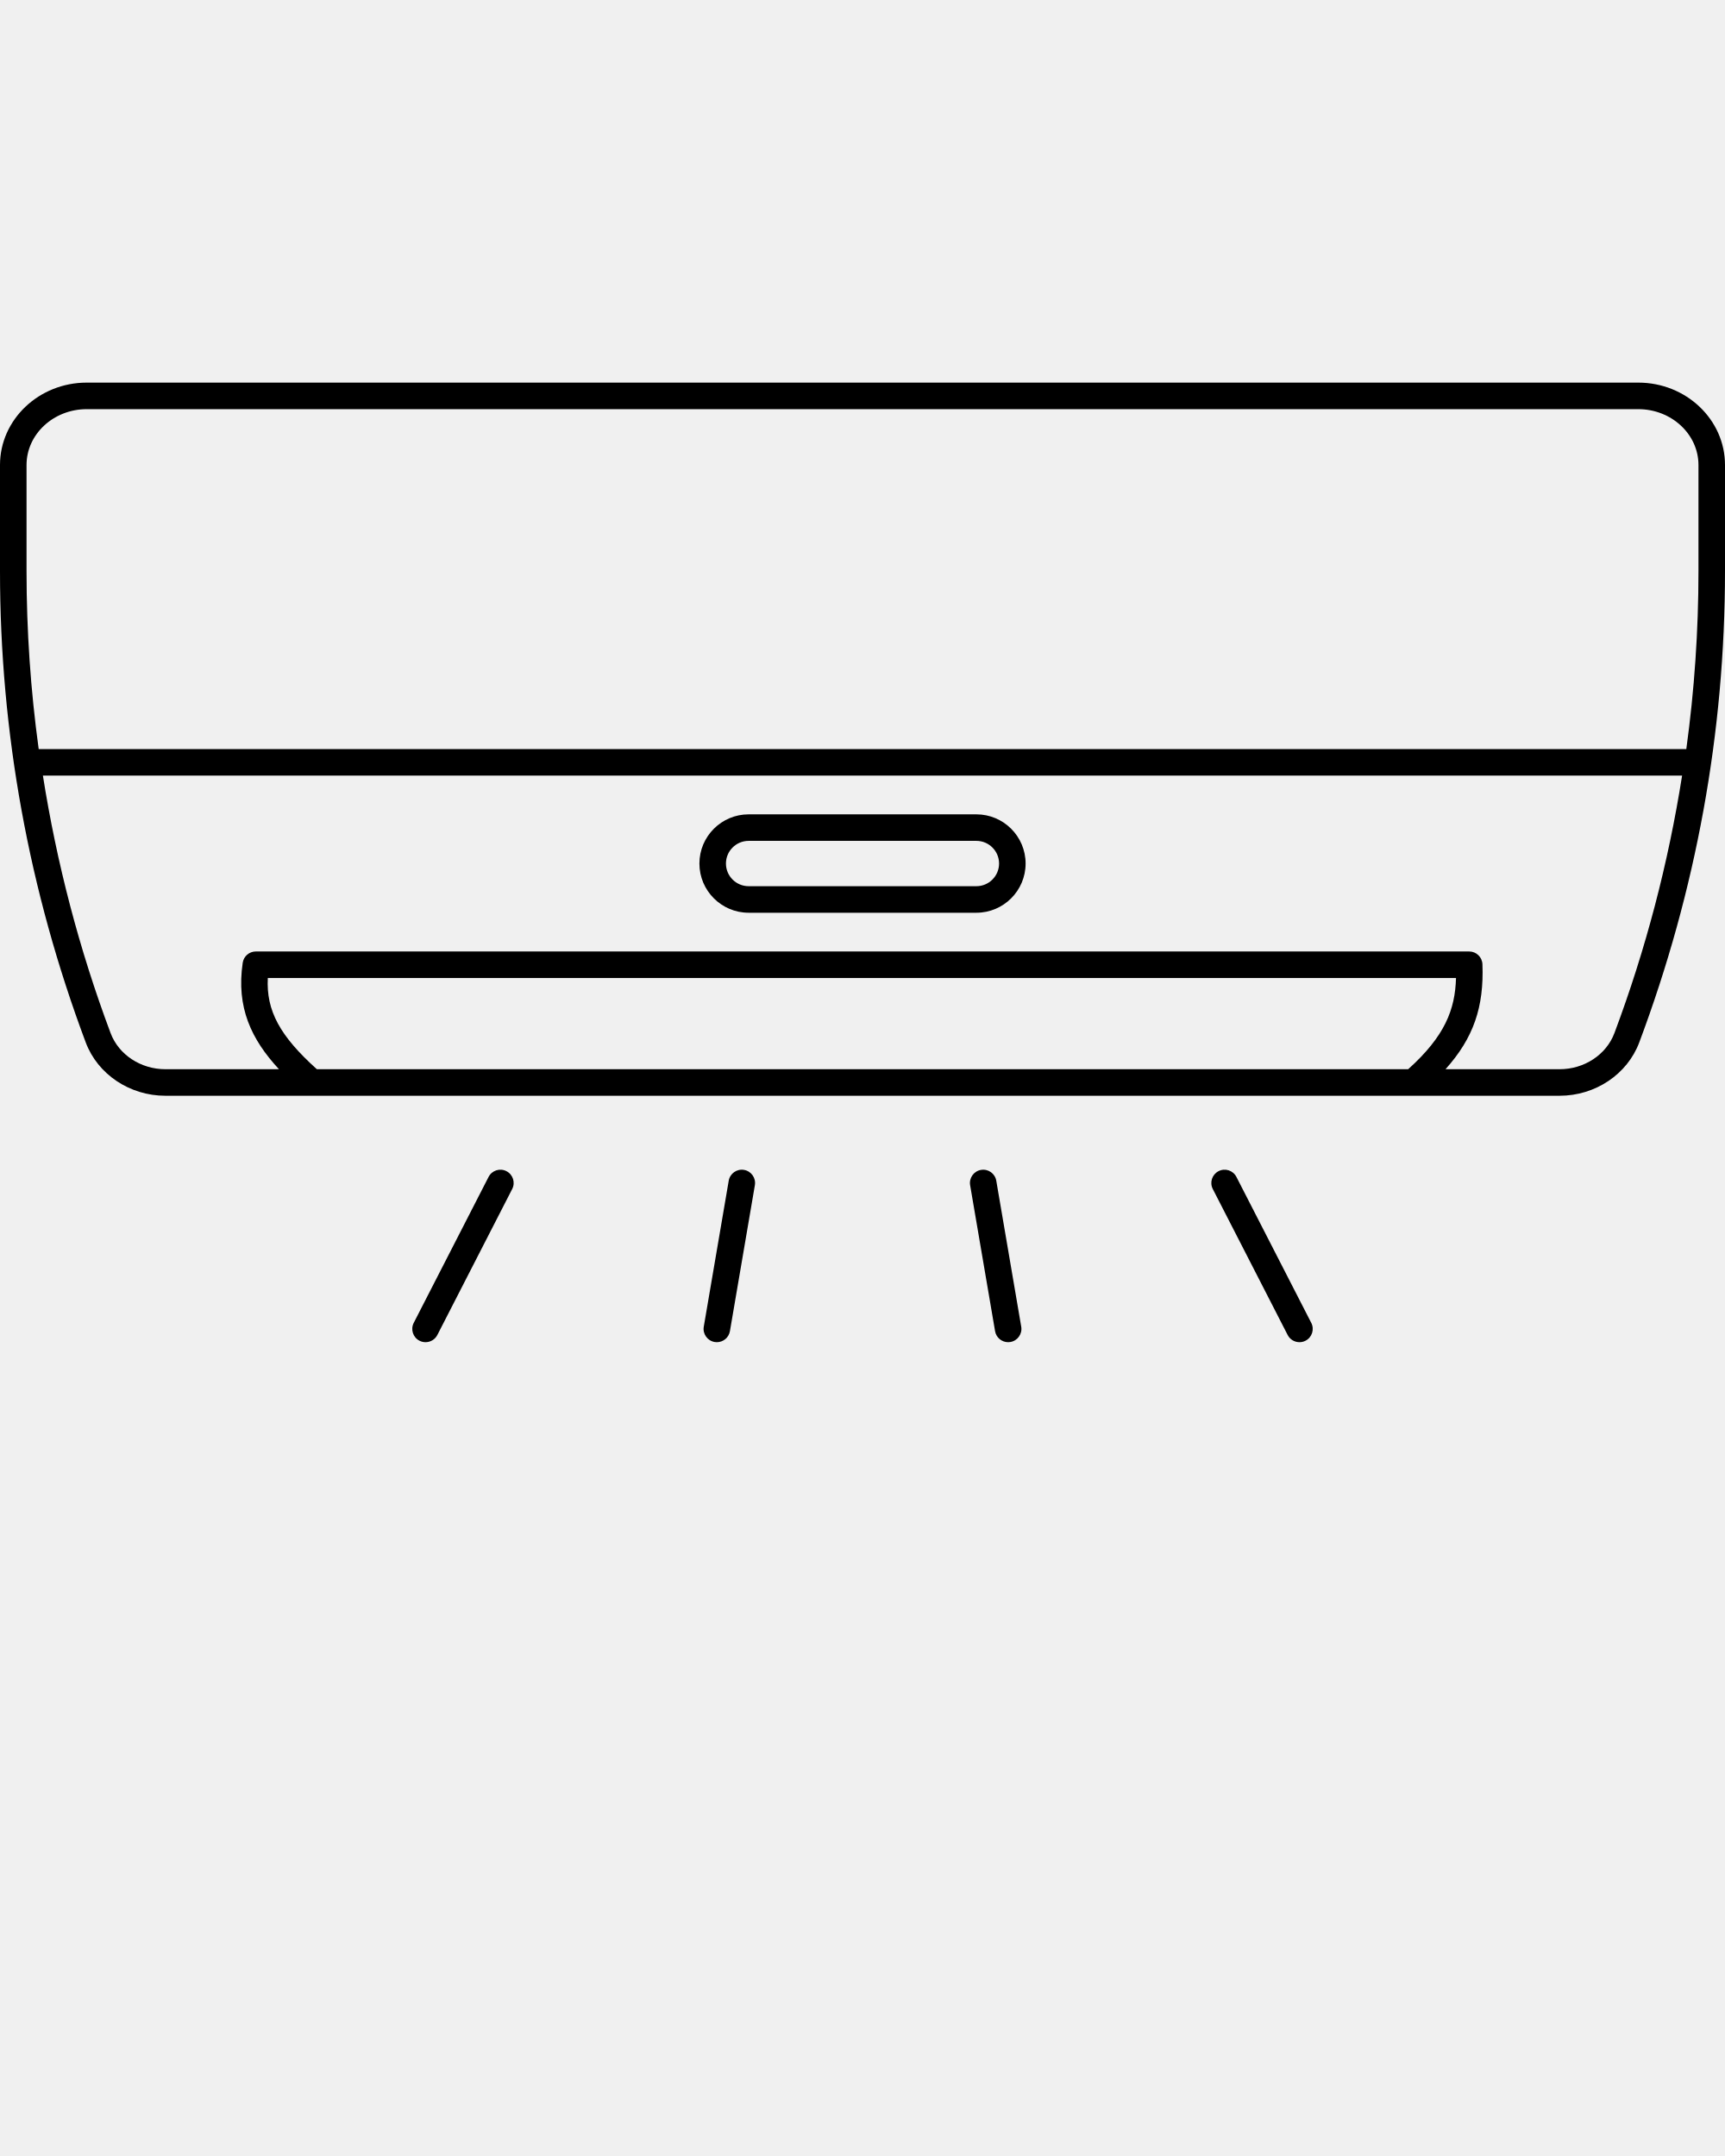
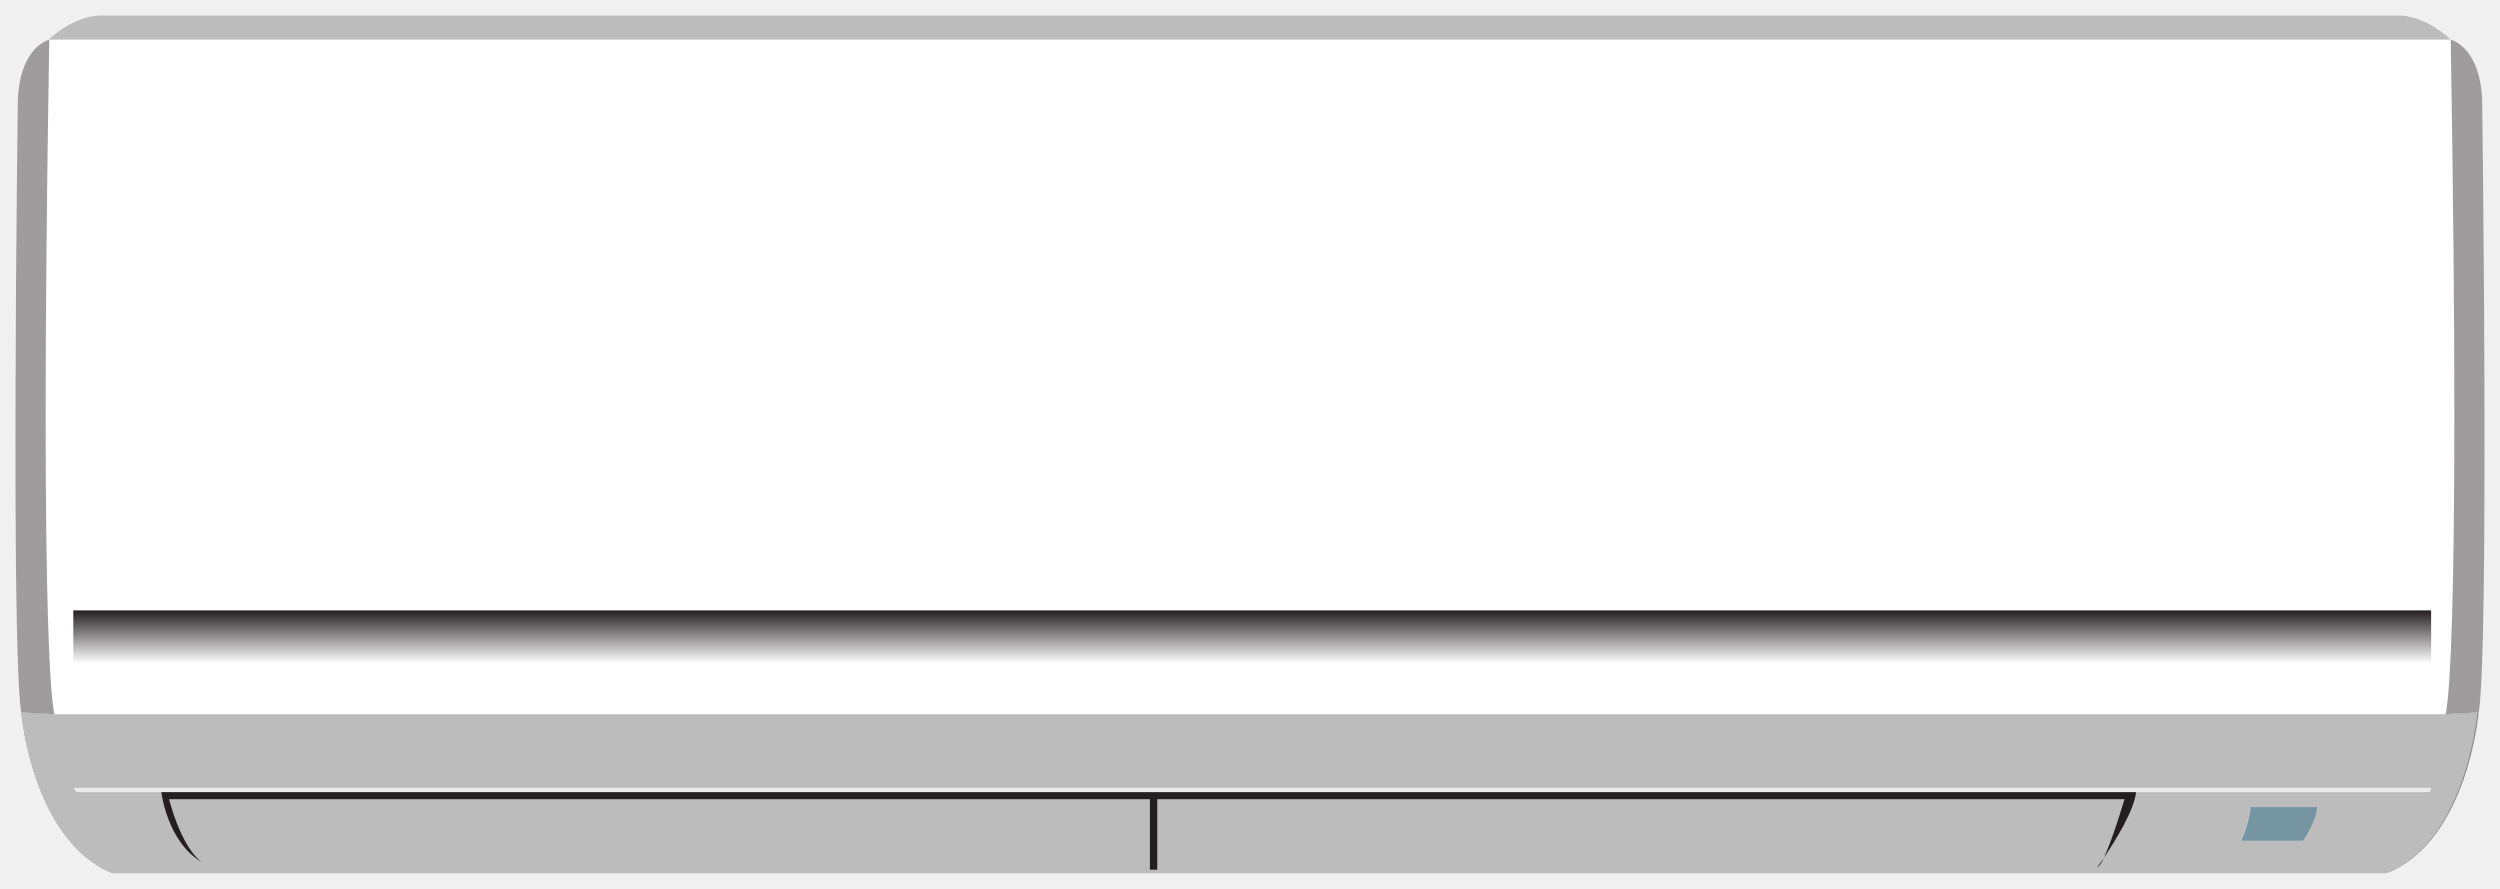
- <svg xmlns="http://www.w3.org/2000/svg" version="1.1" x="0px" y="0px" viewBox="0 0 130 162.5" style="enable-background:new 0 0 130 130;" xml:space="preserve">
-   <g>
-     <path class="st0" d="M123.465,28.838H6.535C2.932,28.838,0,31.623,0,35.046v8.003   c0,12.13,2.174,24.081,6.461,35.519c0.901,2.404,3.313,4.02,6.003,4.02h11.036   h83h11.035c2.689,0,5.102-1.615,6.003-4.02C127.826,67.13,130,55.179,130,43.05   v-8.003C130,31.623,127.068,28.838,123.465,28.838z M106.123,80.588H23.88   c-2.779-2.497-3.826-4.408-3.697-6.875h89.545   C109.661,76.086,108.897,78.096,106.123,80.588z M121.666,77.866   c-0.61,1.628-2.27,2.722-4.13,2.722h-8.598   c2.109-2.354,2.905-4.681,2.782-7.913c-0.021-0.537-0.462-0.962-1-0.962   H19.28c-0.496,0-0.917,0.363-0.989,0.854c-0.497,3.365,0.652,5.777,2.732,8.021   h-8.558c-1.86,0-3.52-1.094-4.13-2.722C5.962,71.538,4.275,65.047,3.233,58.458   h123.534C125.725,65.047,124.038,71.538,121.666,77.866z M128,43.05   c0,4.501-0.308,8.976-0.916,13.409H2.916C2.308,52.026,2,47.55,2,43.05v-8.003   c0-2.32,2.035-4.208,4.535-4.208h116.93c2.5,0,4.535,1.888,4.535,4.208V43.05   z" />
-     <path class="st0" d="M56.417,68.794h17.167c2.044,0,3.708-1.664,3.708-3.708   s-1.664-3.708-3.708-3.708H56.417c-2.045,0-3.708,1.664-3.708,3.708   S54.372,68.794,56.417,68.794z M56.417,63.377h17.167   c0.942,0,1.708,0.767,1.708,1.708s-0.766,1.708-1.708,1.708H56.417   c-0.942,0-1.708-0.767-1.708-1.708S55.475,63.377,56.417,63.377z" />
-     <path class="st0" d="M97.931,101.162c0.153,0,0.309-0.035,0.455-0.11   c0.492-0.252,0.686-0.854,0.434-1.346l-5.641-11   c-0.251-0.492-0.855-0.688-1.346-0.434c-0.492,0.252-0.686,0.854-0.434,1.346   l5.641,11C97.217,100.964,97.568,101.162,97.931,101.162z" />
-     <path class="st0" d="M75.976,101.162c0.056,0,0.112-0.004,0.169-0.014   c0.544-0.093,0.91-0.61,0.817-1.154l-1.88-11   c-0.093-0.543-0.602-0.911-1.154-0.817c-0.544,0.093-0.91,0.61-0.817,1.154   l1.88,11C75.074,100.818,75.497,101.162,75.976,101.162z" />
-     <path class="st0" d="M53.855,101.148c0.057,0.01,0.114,0.014,0.169,0.014   c0.479,0,0.901-0.344,0.985-0.832l1.88-11c0.093-0.544-0.273-1.061-0.817-1.154   c-0.546-0.094-1.061,0.274-1.154,0.817l-1.88,11   C52.945,100.538,53.311,101.054,53.855,101.148z" />
-     <path class="st0" d="M32.069,101.162c0.363,0,0.714-0.198,0.891-0.544l5.64-11   c0.252-0.491,0.058-1.094-0.434-1.346c-0.492-0.253-1.094-0.058-1.346,0.434   l-5.64,11c-0.252,0.491-0.058,1.094,0.434,1.346   C31.76,101.127,31.916,101.162,32.069,101.162z" />
+ <svg xmlns="http://www.w3.org/2000/svg" id="svg2" version="1.1" xml:space="preserve" width="810" height="288.03" viewBox="0 0 810 288.03">
+   <defs id="defs6">
+     <clipPath clipPathUnits="userSpaceOnUse" id="clipPath40">
+       <path d="m 448.219,192.863 131.347,0.75 37.102,0.215 23.395,0.133 114.503,0.656 c -0.062,-0.004 -0.128,-0.004 -0.191,-0.004 l -306.156,-1.75 m -324.895,16.528 c -0.004,0.082 -0.004,0.164 -0.004,0.246 l -1.269,224.289 0.34,-59.723 0.062,-11 0.477,-84.238 0.062,-11.016 0.332,-58.558 m 648.332,223.214 -1.543,270.961 c 0.004,-0.082 0.004,-0.164 0.004,-0.246 l 1.539,-270.715 m -632.851,285.77 c 0.09,0.004 0.179,0.004 0.265,0.004 l 306.157,1.734 -306.422,-1.738" id="path42" />
+     </clipPath>
+     <linearGradient x1="0" y1="0" x2="1" y2="0" gradientUnits="userSpaceOnUse" gradientTransform="matrix(575.267,579.888,579.888,-575.267,159.077,166.533)" spreadMethod="pad" id="linearGradient44">
+       <stop style="stop-opacity:1;stop-color:#fcd79a" offset="0" id="stop46" />
+       <stop style="stop-opacity:1;stop-color:#fff98b" offset="0.503" id="stop48" />
+       <stop style="stop-opacity:1;stop-color:#fab96a" offset="1" id="stop50" />
+     </linearGradient>
+     <clipPath clipPathUnits="userSpaceOnUse" id="clipPath86">
+       <path d="m 773.008,194.723 -649.578,-3.715 -2.992,527.262 649.574,3.683 2.996,-527.23" id="path88" />
+     </clipPath>
+     <clipPath clipPathUnits="userSpaceOnUse" id="clipPath106">
+       <path d="m 773.008,194.723 -649.578,-3.715 -2.992,527.262 649.574,3.683 2.996,-527.23" id="path108" />
+     </clipPath>
+     <clipPath clipPathUnits="userSpaceOnUse" id="clipPath112">
+       <path d="m 123.43,191.008 -0.106,18.383 c 0.192,-10.098 8.512,-18.278 18.629,-18.278 0.035,0 0.07,0 0.106,0 l 97.703,0.559 0,0 -116.332,-0.664" id="path114" />
+     </clipPath>
+     <clipPath clipPathUnits="userSpaceOnUse" id="clipPath124">
+       <path d="m 773.008,194.723 -649.578,-3.715 -2.992,527.262 649.574,3.683 2.996,-527.23" id="path126" />
+     </clipPath>
+     <clipPath clipPathUnits="userSpaceOnUse" id="clipPath130">
+       <path d="m 141.953,191.113 c -10.117,0 -18.437,8.18 -18.629,18.278 l -0.332,58.558 c 2.141,-2.629 4.438,-5.219 6.875,-7.765 23.656,-24.645 60.946,-45.766 107.571,-61.602 0.781,-2.312 1.554,-4.617 2.324,-6.91 l -97.703,-0.559 c -0.036,0 -0.071,0 -0.106,0" id="path132" />
+     </clipPath>
+     <clipPath clipPathUnits="userSpaceOnUse" id="clipPath142">
+       <path d="m 773.008,194.723 -649.578,-3.715 -2.992,527.262 649.574,3.683 2.996,-527.23" id="path144" />
+     </clipPath>
+     <clipPath clipPathUnits="userSpaceOnUse" id="clipPath148">
+       <path d="m 754.566,194.617 c 10.164,0.16 18.395,8.551 18.332,18.738 l 0,0.165 c 0,0 0,0 0.004,0 l 0.106,-18.797 -18.442,-0.106" id="path150" />
+     </clipPath>
+     <clipPath clipPathUnits="userSpaceOnUse" id="clipPath160">
+       <path d="m 773.008,194.723 -649.578,-3.715 -2.992,527.262 649.574,3.683 2.996,-527.23" id="path162" />
+     </clipPath>
+     <clipPath clipPathUnits="userSpaceOnUse" id="clipPath166">
+       <path d="m 640.063,193.961 c 7.175,2.164 14.167,4.441 20.953,6.836 3.5,0.5 6.964,0.984 10.386,1.457 29.657,4.078 55.965,6.969 74.852,8.84 12.586,1.246 21.851,2.039 26.644,2.426 l 0,-0.165 c 0.063,-10.187 -8.168,-18.578 -18.332,-18.738 l -114.503,-0.656" id="path168" />
+     </clipPath>
+     <clipPath clipPathUnits="userSpaceOnUse" id="clipPath178">
+       <path d="m 773.008,194.723 -649.578,-3.715 -2.992,527.262 649.574,3.683 2.996,-527.23" id="path180" />
+     </clipPath>
+     <clipPath clipPathUnits="userSpaceOnUse" id="clipPath184">
+       <path d="m 772.809,229.949 c 0,0 0,0 -0.004,0.004 l -0.223,39.512 0,0 0.227,-39.516" id="path186" />
+     </clipPath>
+     <clipPath clipPathUnits="userSpaceOnUse" id="clipPath196">
+       <path d="m 773.008,194.723 -649.578,-3.715 -2.992,527.262 649.574,3.683 2.996,-527.23" id="path198" />
+     </clipPath>
+     <clipPath clipPathUnits="userSpaceOnUse" id="clipPath202">
+       <path d="m 772.805,229.953 c -3.594,6.301 -8.504,14.895 -14.211,24.852 2.66,2.433 5.187,4.906 7.574,7.414 2.266,2.379 4.402,4.797 6.414,7.246 l 0.223,-39.512" id="path204" />
+     </clipPath>
+     <clipPath clipPathUnits="userSpaceOnUse" id="clipPath214">
+       <path d="m 773.008,194.723 -649.578,-3.715 -2.992,527.262 649.574,3.683 2.996,-527.23" id="path216" />
+     </clipPath>
+     <clipPath clipPathUnits="userSpaceOnUse" id="clipPath220">
+       <path d="m 771.965,378.293 0,0 -0.309,54.312 0.309,-54.312 m -649.914,55.633 -1.613,284.344 18.367,0.105 c -10.125,-0.203 -18.317,-8.578 -18.258,-18.734 l 1.504,-265.715 m 648.062,269.64 c -0.187,10.102 -8.515,18.282 -18.629,18.282 -0.035,0 -0.07,0 -0.105,0 l -306.152,-1.735 324.785,1.84 0.101,-18.387" id="path222" />
+     </clipPath>
+     <clipPath clipPathUnits="userSpaceOnUse" id="clipPath232">
+       <path d="m 773.008,194.723 -649.578,-3.715 -2.992,527.262 649.574,3.683 2.996,-527.23" id="path234" />
+     </clipPath>
+     <clipPath clipPathUnits="userSpaceOnUse" id="clipPath238">
+       <path d="m 122.391,374.203 -0.34,59.723 -1.504,265.715 c -0.059,10.156 8.133,18.531 18.258,18.734 l 306.422,1.738 306.152,1.735 c 0.035,0 0.07,0 0.105,0 10.114,0 18.442,-8.18 18.629,-18.282 l 1.543,-270.961 0.309,-54.312 c -1.836,2.191 -3.777,4.352 -5.82,6.484 -25.836,26.907 -67.911,49.618 -120.665,65.836 -7.394,14.848 -14.863,30.176 -21.371,43.68 -5.711,11.844 -10.683,22.285 -14.23,29.762 -3.547,7.476 -5.656,11.976 -5.664,11.988 l -0.699,1.492 -1.614,0.332 -0.664,-3.219 0.664,3.219 c -1.082,0.215 -2.203,0.262 -3.644,0.27 -8.992,-0.02 -30.488,-2.711 -58.586,-6.809 -84.149,-12.293 -225.426,-37.23 -241.567,-40.652 l 0,0 c -5.16,-1.106 -18.089,-2.676 -34.234,-4.324 -24.262,-2.489 -56.062,-5.235 -81.781,-7.36 -25.727,-2.125 -45.328,-3.621 -45.371,-3.625 l -3.981,-0.304 1.063,-3.848 c 0.008,-0.031 8.652,-31.301 20.316,-67.09 0.039,-0.117 0.078,-0.238 0.117,-0.359 -9.242,-6.668 -17.41,-13.692 -24.386,-21.024 -2.66,-2.797 -5.149,-5.644 -7.457,-8.539" id="path240" />
+     </clipPath>
+     <clipPath clipPathUnits="userSpaceOnUse" id="clipPath250">
+       <path d="m 773.008,194.723 -649.578,-3.715 -2.992,527.262 649.574,3.683 2.996,-527.23" id="path252" />
+     </clipPath>
+     <clipPath clipPathUnits="userSpaceOnUse" id="clipPath256">
+       <path d="m 234.758,206.477 c -9.922,3.496 -19.379,7.234 -28.328,11.191 -30.465,13.461 -55.008,29.477 -71.817,47.059 -4.441,4.652 -8.347,9.402 -11.683,14.238 l -0.477,84.238 c 3.438,5.098 7.5,10.106 12.16,15.008 6.227,6.574 13.512,12.926 21.778,19.016 5.246,-15.817 11.004,-32.172 16.812,-46.868 1.883,-4.754 3.766,-9.328 5.641,-13.66 -1.328,-4.929 -2.02,-9.961 -2.02,-15.082 l 0,-0.219 c 0.067,-17.324 8.047,-33.64 21.918,-48.121 5.063,-5.265 10.906,-10.324 17.473,-15.144 6.129,-16.02 12.48,-33.906 18.543,-51.656 m 520.484,54.16 c -6.031,10.508 -12.773,22.207 -19.695,34.152 -5.434,9.367 -10.973,18.887 -16.371,28.094 0,0.152 0,0.305 0,0.461 l 0,0.215 -0.399,0 c 0,0 0,0 0,0.004 l 0.399,0 c -0.063,17.324 -8.043,33.64 -21.914,48.121 -4.942,5.14 -10.629,10.082 -17,14.8 -0.129,0.176 -0.25,0.344 -0.371,0.504 -3.649,4.871 -10.418,16.891 -18.231,31.832 -3.816,7.285 -7.902,15.293 -12.078,23.598 14.219,-4.578 27.582,-9.637 39.973,-15.113 30.476,-13.465 55.027,-29.489 71.84,-47.071 3.984,-4.168 7.535,-8.418 10.628,-12.734 l 0.497,-87.258 c -3.207,-4.574 -6.922,-9.078 -11.118,-13.496 -1.949,-2.058 -4.004,-4.094 -6.16,-6.109" id="path258" />
+     </clipPath>
+     <clipPath clipPathUnits="userSpaceOnUse" id="clipPath268">
+       <path d="m 773.008,194.723 -649.578,-3.715 -2.992,527.262 649.574,3.683 2.996,-527.23" id="path270" />
+     </clipPath>
+     <clipPath clipPathUnits="userSpaceOnUse" id="clipPath274">
+       <path d="m 616.668,193.828 c 15.137,2.602 30.059,4.918 44.348,6.969 -6.786,-2.395 -13.778,-4.672 -20.953,-6.836 l -23.395,-0.133 m -379.23,4.754 c -46.625,15.836 -83.915,36.957 -107.571,61.602 -2.437,2.546 -4.734,5.136 -6.875,7.765 l -0.062,11.016 c 3.336,-4.836 7.242,-9.586 11.683,-14.238 16.809,-17.582 41.352,-33.598 71.817,-47.059 8.949,-3.957 18.406,-7.695 28.328,-11.191 0.902,-2.637 1.797,-5.27 2.68,-7.895 m 521.156,56.223 c -1.09,1.894 -2.207,3.843 -3.352,5.832 2.156,2.015 4.211,4.051 6.16,6.109 4.196,4.418 7.911,8.922 11.118,13.496 l 0.062,-10.777 0,0 c -2.012,-2.449 -4.148,-4.867 -6.414,-7.246 -2.387,-2.508 -4.914,-4.981 -7.574,-7.414 m -636.141,108.398 -0.062,11 c 2.308,2.895 4.797,5.742 7.457,8.539 6.976,7.332 15.144,14.356 24.386,21.024 0.707,-2.164 1.426,-4.348 2.157,-6.539 -8.266,-6.09 -15.551,-12.442 -21.778,-19.016 -4.66,-4.902 -8.722,-9.91 -12.16,-15.008 m 649.57,4.297 c -3.093,4.316 -6.644,8.566 -10.628,12.734 -16.813,17.582 -41.364,33.606 -71.84,47.071 -12.391,5.476 -25.754,10.535 -39.973,15.113 -1.359,2.703 -2.73,5.441 -4.102,8.195 52.754,-16.218 94.829,-38.929 120.665,-65.836 2.043,-2.132 3.984,-4.293 5.82,-6.484 l 0,0 0.058,-10.793" id="path276" />
+     </clipPath>
+     <clipPath clipPathUnits="userSpaceOnUse" id="clipPath286">
+       <path d="m 773.008,194.723 -649.578,-3.715 -2.992,527.262 649.574,3.683 2.996,-527.23" id="path288" />
+     </clipPath>
+     <clipPath clipPathUnits="userSpaceOnUse" id="clipPath292">
+       <path d="m 211.465,270.27 c -2.863,2.472 -5.524,4.992 -7.973,7.55 -13.062,13.676 -20.027,28.348 -20.094,43.606 l 0,0.191 c 0,1.535 0.071,3.067 0.211,4.59 3.137,-6.543 6.231,-12.215 9.231,-16.687 5.004,-7.411 11.59,-21.696 18.625,-39.25 m 499.148,67.156 c -2.91,4.918 -5.73,9.66 -8.418,14.144 -3.215,5.364 -6.23,10.348 -8.984,14.828 8.668,-9.25 14.547,-18.949 17.402,-28.972" id="path294" />
+     </clipPath>
+     <clipPath clipPathUnits="userSpaceOnUse" id="clipPath304">
+       <path d="m 773.008,194.723 -649.578,-3.715 -2.992,527.262 649.574,3.683 2.996,-527.23" id="path306" />
+     </clipPath>
+     <clipPath clipPathUnits="userSpaceOnUse" id="clipPath310">
+       <path d="m 216.215,258.133 c -6.567,4.82 -12.41,9.879 -17.473,15.144 -13.871,14.481 -21.851,30.797 -21.918,48.121 l 0,0.219 c 0,5.121 0.692,10.153 2.02,15.082 1.594,-3.687 3.187,-7.199 4.765,-10.492 -0.14,-1.523 -0.211,-3.055 -0.211,-4.59 l 0,-0.191 c 0.067,-15.258 7.032,-29.93 20.094,-43.606 2.449,-2.558 5.11,-5.078 7.973,-7.55 0.976,-2.438 1.965,-4.934 2.953,-7.489 0.598,-1.531 1.195,-3.082 1.797,-4.648 m 502.961,64.75 c -0.133,0.226 -0.266,0.453 -0.399,0.676 l 0.399,0 0,-0.215 c 0,-0.156 0,-0.309 0,-0.461 m -0.399,0.68 c -2.773,4.722 -5.507,9.367 -8.164,13.863 -2.855,10.023 -8.734,19.722 -17.402,28.972 -5.606,9.137 -10.109,16.188 -12.949,20.086 6.371,-4.718 12.058,-9.66 17,-14.8 13.871,-14.481 21.851,-30.797 21.914,-48.121 l -0.399,0" id="path312" />
+     </clipPath>
+     <clipPath clipPathUnits="userSpaceOnUse" id="clipPath322">
+       <path d="m 773.008,194.723 -649.578,-3.715 -2.992,527.262 649.574,3.683 2.996,-527.23" id="path324" />
+     </clipPath>
+     <clipPath clipPathUnits="userSpaceOnUse" id="clipPath328">
+       <path d="m 246.676,191.711 c -0.438,1.309 -0.875,2.625 -1.317,3.941 -7.921,23.629 -16.597,48.383 -24.816,69.512 -8.242,21.16 -15.922,38.578 -22.25,48.024 -5.75,8.535 -12.406,22.953 -18.977,39.589 -9.878,24.981 -19.687,55.055 -27.011,78.86 -3.664,11.902 -6.707,22.242 -8.832,29.597 -0.942,3.254 -1.703,5.922 -2.258,7.887 10.207,0.793 38.562,3.02 68.683,5.621 18.86,1.629 38.411,3.406 54.645,5.071 16.266,1.671 29.07,3.195 34.93,4.433 l 0,0 c 10.437,2.219 76.922,14.082 144.836,25.356 33.972,5.64 68.343,11.14 96.312,15.222 27.824,4.074 49.535,6.739 57.563,6.739 0.023,0 0.05,0 0.074,0 0.043,0 0.086,0 0.125,0 0.242,0 0.469,-0.004 0.68,-0.008 3.328,-7.071 16.597,-35.172 31.343,-65.258 8.528,-17.402 17.547,-35.469 25.434,-50.527 7.91,-15.09 14.57,-27.04 18.781,-32.711 3.738,-5 11.942,-18.184 21.938,-34.868 15.019,-25.066 34.257,-58.257 49.734,-85.171 7.738,-13.457 14.539,-25.344 19.402,-33.872 2.16,-3.781 3.938,-6.898 5.246,-9.199 -21.695,-1.797 -108.152,-9.59 -191.375,-26.336 l -131.347,-0.75 -201.543,-1.152 m 26.301,167.644 c 0.468,0 0.929,-0.328 2.418,-1.382 0.546,-0.387 1.168,-0.559 1.828,-0.559 4.511,0 11.023,7.957 11.023,7.957 0,0 0.586,4.91 -3.094,6.742 -3.687,1.828 -5.543,4.254 -10.445,6.114 -4.91,1.796 -34.375,9.054 -34.375,9.054 0,0 -4.887,-5.543 -3.027,-9.824 1.84,-4.289 0.023,-6.742 6.152,-9.172 6.145,-2.457 6.145,-2.457 9.231,-4.887 3.082,-2.425 -1.829,-4.281 10.437,-4.851 1.098,-0.055 2.063,-0.074 2.914,-0.074 2.688,0 4.231,0.218 5.195,0.441 0.965,0.219 1.356,0.441 1.743,0.441" id="path330" />
+     </clipPath>
+     <clipPath clipPathUnits="userSpaceOnUse" id="clipPath340">
+       <path d="m 773.008,194.723 -649.578,-3.715 -2.992,527.262 649.574,3.683 2.996,-527.23" id="path342" />
+     </clipPath>
+     <clipPath clipPathUnits="userSpaceOnUse" id="clipPath346">
+       <path d="m 239.762,191.672 0,0 c -0.77,2.293 -1.543,4.598 -2.324,6.91 -0.883,2.625 -1.778,5.258 -2.68,7.895 -6.063,17.75 -12.414,35.636 -18.543,51.656 -0.602,1.566 -1.199,3.117 -1.797,4.648 -0.988,2.555 -1.977,5.051 -2.953,7.489 -7.035,17.554 -13.621,31.839 -18.625,39.25 -3,4.472 -6.094,10.144 -9.231,16.687 -1.578,3.293 -3.171,6.805 -4.765,10.492 -1.875,4.332 -3.758,8.906 -5.641,13.66 -5.808,14.696 -11.566,31.051 -16.812,46.868 -0.731,2.191 -1.45,4.375 -2.157,6.539 -0.039,0.121 -0.078,0.242 -0.117,0.359 -11.664,35.789 -20.308,67.059 -20.316,67.09 l -1.063,3.848 3.981,0.304 c 0.043,0.004 19.644,1.5 45.371,3.625 25.719,2.125 57.519,4.871 81.781,7.36 16.145,1.648 29.074,3.218 34.234,4.324 l 0,0 c 16.141,3.422 157.418,28.359 241.567,40.652 28.098,4.098 49.594,6.789 58.586,6.809 1.441,-0.008 2.562,-0.055 3.644,-0.27 l -0.664,-3.219 0.664,3.219 1.614,-0.332 0.699,-1.492 c 0.008,-0.012 2.117,-4.512 5.664,-11.988 3.547,-7.477 8.519,-17.918 14.23,-29.762 6.508,-13.504 13.977,-28.832 21.371,-43.68 1.372,-2.754 2.743,-5.492 4.102,-8.195 4.176,-8.305 8.262,-16.313 12.078,-23.598 7.813,-14.941 14.582,-26.961 18.231,-31.832 0.121,-0.16 0.242,-0.328 0.371,-0.504 2.84,-3.898 7.343,-10.949 12.949,-20.086 2.754,-4.48 5.769,-9.464 8.984,-14.828 2.688,-4.484 5.508,-9.226 8.418,-14.144 2.657,-4.496 5.391,-9.141 8.164,-13.863 0,-0.004 0,-0.004 0,-0.004 0.133,-0.223 0.266,-0.45 0.399,-0.676 5.398,-9.207 10.937,-18.727 16.371,-28.094 6.922,-11.945 13.664,-23.644 19.695,-34.152 1.145,-1.989 2.262,-3.938 3.352,-5.832 5.707,-9.957 10.617,-18.551 14.211,-24.852 0.004,-0.004 0.004,-0.004 0.004,-0.004 l 0.093,-16.429 c -0.004,0 -0.004,0 -0.004,0 -4.793,-0.387 -14.058,-1.18 -26.644,-2.426 -18.887,-1.871 -45.195,-4.762 -74.852,-8.84 -3.422,-0.473 -6.886,-0.957 -10.386,-1.457 -14.289,-2.051 -29.211,-4.367 -44.348,-6.969 l -37.102,-0.215 c 83.223,16.746 169.68,24.539 191.375,26.336 -1.308,2.301 -3.086,5.418 -5.246,9.199 -4.863,8.528 -11.664,20.415 -19.402,33.872 -15.477,26.914 -34.715,60.105 -49.734,85.171 -9.996,16.684 -18.2,29.868 -21.938,34.868 -4.211,5.671 -10.871,17.621 -18.781,32.711 -7.887,15.058 -16.906,33.125 -25.434,50.527 -14.746,30.086 -28.015,58.187 -31.343,65.258 -0.211,0.004 -0.438,0.008 -0.68,0.008 -0.039,0 -0.082,0 -0.125,0 -0.024,0 -0.051,0 -0.074,0 -8.028,0 -29.739,-2.665 -57.563,-6.739 -27.969,-4.082 -62.34,-9.582 -96.312,-15.222 C 376.395,498.328 309.91,486.465 299.473,484.246 l 0,0 c -5.86,-1.238 -18.664,-2.762 -34.93,-4.433 -16.234,-1.665 -35.785,-3.442 -54.645,-5.071 -30.121,-2.601 -58.476,-4.828 -68.683,-5.621 0.555,-1.965 1.316,-4.633 2.258,-7.887 2.125,-7.355 5.168,-17.695 8.832,-29.597 7.324,-23.805 17.133,-53.879 27.011,-78.86 6.571,-16.636 13.227,-31.054 18.977,-39.589 6.328,-9.446 14.008,-26.864 22.25,-48.024 8.219,-21.129 16.895,-45.883 24.816,-69.512 0.442,-1.316 0.879,-2.632 1.317,-3.941 l -6.914,-0.039" id="path348" />
+     </clipPath>
+     <clipPath clipPathUnits="userSpaceOnUse" id="clipPath358">
+       <path d="m 773.008,194.723 -649.578,-3.715 -2.992,527.262 649.574,3.683 2.996,-527.23" id="path360" />
+     </clipPath>
+     <clipPath clipPathUnits="userSpaceOnUse" id="clipPath364">
+       <path d="m 277.223,357.414 c -0.66,0 -1.282,0.172 -1.828,0.559 -1.489,1.054 -1.95,1.382 -2.418,1.382 -0.387,0 -0.778,-0.222 -1.743,-0.441 -0.964,-0.223 -2.507,-0.441 -5.195,-0.441 -0.851,0 -1.816,0.019 -2.914,0.074 -12.266,0.57 -7.355,2.426 -10.437,4.851 -3.086,2.43 -3.086,2.43 -9.231,4.887 -6.129,2.43 -4.312,4.883 -6.152,9.172 -1.86,4.281 3.027,9.824 3.027,9.824 0,0 29.465,-7.258 34.375,-9.054 4.902,-1.86 6.758,-4.286 10.445,-6.114 3.68,-1.832 3.094,-6.742 3.094,-6.742 0,0 -6.512,-7.957 -11.023,-7.957" id="path366" />
+     </clipPath>
+     <clipPath clipPathUnits="userSpaceOnUse" id="clipPath376">
+       <path d="m 773.008,194.723 -649.578,-3.715 -2.992,527.262 649.574,3.683 2.996,-527.23" id="path378" />
+     </clipPath>
+     <clipPath clipPathUnits="userSpaceOnUse" id="clipPath22">
+       <path d="m 14670,6921.59 -247,0 11.3,1076.75 c 0,0 20.1,311.82 -100.5,322.18 -120.7,10.36 -402.4,29.88 -402.4,29.88 0,0 -814,39.93 -1979.1,96.41 l 0,83.57 2717.7,0 0,-1608.79" id="path24" />
+     </clipPath>
+     <clipPath clipPathUnits="userSpaceOnUse" id="clipPath34">
+       <path d="m 14423,6921.59 -2016.2,0 0,590.8 -454.5,0 0,934.42 c 1165.1,-56.48 1979.1,-96.41 1979.1,-96.41 0,0 281.7,-19.52 402.4,-29.88 120.6,-10.36 100.5,-322.18 100.5,-322.18 L 14423,6921.59" id="path36" />
+     </clipPath>
+     <clipPath clipPathUnits="userSpaceOnUse" id="clipPath46">
+       <path d="m 96.445,6848.87 -96.445,0 0,1217.95 1121.22,0 c -357.306,-110.8 -608.173,-189.18 -608.173,-189.18 0,0 -265.152,-62.78 -392.293,-201.26 -28.598,-110.07 -41.402,-294.41 -30.184,-392.29 0,0 2.277,-163.59 5.875,-435.22" id="path48" />
+     </clipPath>
+     <clipPath clipPathUnits="userSpaceOnUse" id="clipPath58">
+       <path d="m 9430.16,6848.87 -9333.715,0 c -3.598,271.63 -5.875,435.22 -5.875,435.22 -11.219,97.88 1.586,282.22 30.184,392.29 127.141,138.48 392.293,201.26 392.293,201.26 0,0 250.867,78.38 608.173,189.18 l 8695.14,0 0,-699.33 c -18.09,-4.14 -64.9,-15.33 -116.62,-31.24 -32.99,-10.16 -68.08,-22.25 -98.98,-35.79 -15.54,-6.79 -29.99,-13.94 -42.81,-21.5 -12.81,-7.59 -23.99,-15.56 -32.9,-24.41 -17.27,-17.33 -30.91,-41.32 -42.72,-67.72 -17.54,-39.59 -30.45,-84.79 -39.08,-120.33 -8.55,-35.51 -12.91,-61.29 -12.91,-61.54 l -0.18,-1.23 0,-1.26 0,-153.6" id="path60" />
+     </clipPath>
+     <clipPath clipPathUnits="userSpaceOnUse" id="clipPath76">
+       <path d="m 8610.32,6806.37 694.04,-30.17 0,-256.49 c 0,0 -362.09,-1342.55 -347.01,-3055.21 15.09,-1712.64 286.66,-2421.78 286.66,-2421.78 l 0,-252.759 -724.21,60.363 c 0,0 -437.57,1220.806 -362.12,3135.786 75.43,1914.98 452.64,2820.26 452.64,2820.26 z" id="path78" />
+     </clipPath>
+     <linearGradient x1="0" y1="0" x2="1" y2="0" gradientUnits="userSpaceOnUse" gradientTransform="matrix(624.6037,5942.71,5942.71,-624.6037,8523.059,849.9909)" spreadMethod="pad" id="linearGradient80">
+       <stop style="stop-opacity:1;stop-color:#1d1c1c" offset="0" id="stop82" />
+       <stop style="stop-opacity:1;stop-color:#4c4e53" offset="0.46" id="stop84" />
+       <stop style="stop-opacity:1;stop-color:#a8a8ab" offset="0.646" id="stop86" />
+       <stop style="stop-opacity:1;stop-color:#5e6268" offset="0.788" id="stop88" />
+       <stop style="stop-opacity:1;stop-color:#1d1c1c" offset="0.991" id="stop90" />
+       <stop style="stop-opacity:1;stop-color:#1d1c1c" offset="1" id="stop92" />
+     </linearGradient>
+     <clipPath clipPathUnits="userSpaceOnUse" id="clipPath100">
+       <path d="m 11761.4,54.391 -129.8,0 -248,27.559 c 104.7,-2.082 207,-22.133 273.5,-22.133 56.8,0 87.5,14.605 71.4,67.414 l 29.7,6576.22 327.4,0 -1.3,-6532.708 c -5.1,0.434 -11.2,0.746 -17.9,0.754 -21.5,-0.035 -50,-3.164 -77.4,-17.016 -11.5,-5.816 -31.9,-15.214 -55.7,-25.832 -35.8,-15.96 -79.5,-34.839 -114.2,-49.707 -17.4,-7.438 -32.5,-13.871 -43.3,-18.441 -6.5,-2.801 -11.5,-4.891 -14.4,-6.109 m -2225.26,232.937 -72.53,8.07 -3.28,6705.812 c 0,0.21 0,0.44 0.09,0.71 1.73,9.69 10,54.95 24.82,104.29 7.36,24.67 16.36,50.33 26.72,72.93 10.36,22.58 22.36,42.04 34.45,54.07 6.18,6.24 15.45,13.05 26.9,19.76 19.9,11.81 46.17,23.37 74.26,33.81 41.99,15.71 87.89,29.01 123.25,38.34 17.63,4.66 32.63,8.33 43.17,10.84 5.28,1.26 9.46,2.22 12.37,2.86 1,0.22 1.81,0.41 2.45,0.56 l 1587.29,-58.78 0,-192.9 -1779.8,59 c -199.96,0 -150.88,-198.98 -150.88,-407.24 l 30.17,-6219.929 c 0,-137.449 -5.36,-202.125 20.55,-232.203" id="path102" />
+     </clipPath>
+     <linearGradient x1="0" y1="0" x2="1" y2="0" gradientUnits="userSpaceOnUse" gradientTransform="matrix(2655.517,0,0,-2655.517,9445.283,3696.937)" spreadMethod="pad" id="linearGradient104">
+       <stop style="stop-opacity:1;stop-color:#fbfbfa" offset="0" id="stop106" />
+       <stop style="stop-opacity:1;stop-color:#fbfbfa" offset="0.836" id="stop108" />
+       <stop style="stop-opacity:1;stop-color:#eeeeed" offset="1" id="stop110" />
+     </linearGradient>
+     <clipPath clipPathUnits="userSpaceOnUse" id="clipPath120">
+       <path d="m 11657.1,59.816 c -66.5,0 -168.8,20.051 -273.5,22.133 -5.7,0.117 -11.4,0.18 -17.2,0.18 L 9606.13,263.18 c -35,2.343 -56.63,8.66 -69.99,24.148 -25.91,30.078 -20.55,94.754 -20.55,232.203 l -30.17,6219.929 c 0,208.26 -49.08,407.24 150.88,407.24 l 1779.8,-59 0,-384.25 342.1,0 -29.7,-6576.22 c 16.1,-52.808 -14.6,-67.414 -71.4,-67.414" id="path122" />
+     </clipPath>
+     <linearGradient x1="0" y1="0" x2="1" y2="0" gradientUnits="userSpaceOnUse" gradientTransform="matrix(2278.631,0,0,-2278.631,9480.185,3603.272)" spreadMethod="pad" id="linearGradient124">
+       <stop style="stop-opacity:1;stop-color:#ffffff" offset="0" id="stop126" />
+       <stop style="stop-opacity:1;stop-color:#e0dfde" offset="1" id="stop128" />
+     </linearGradient>
+     <clipPath clipPathUnits="userSpaceOnUse" id="clipPath136">
+       <path d="m 12406.8,6703.45 -291.1,0 0.1,128.54 -0.1,0.5 c 0,0.11 -2.4,37.49 -7.4,89.1 l 298.5,0 0,-218.14 m -454.5,565.12 c -3.7,1.02 -7.5,2 -11.3,2.97 -47.2,11.73 -99.9,18.57 -141,22.57 -41.2,3.99 -70.6,5.08 -70.9,5.1 l -313,11.59 0,201.59 536.2,0 0,-243.82" id="path138" />
+     </clipPath>
+     <clipPath clipPathUnits="userSpaceOnUse" id="clipPath148-3">
+       <path d="m 12406.8,6921.59 -298.5,0 c -2.1,21.82 -4.7,46.2 -7.7,71.36 -5,42.37 -11.4,86.98 -19,125.77 -3.8,19.41 -8,37.36 -12.7,52.98 -4.5,15.64 -9.4,28.88 -15.4,39.44 l 0,0 c -6.9,11.92 -17.6,21.13 -30.1,29 -19.5,11.99 -44.1,21.06 -71.1,28.43 l 0,243.82 454.5,0 0,-590.8" id="path150-6" />
+     </clipPath>
+     <clipPath clipPathUnits="userSpaceOnUse" id="clipPath160-7">
+       <path d="m 12085.6,6703.45 -327.4,0 0.5,126.55 c 0,208.24 -101.8,256.35 -301.7,256.35 l -40.9,1.35 0,192.9 311.9,-11.55 c 0,0 1,-0.04 2.9,-0.13 14.6,-0.66 82,-4.24 149.6,-15.74 33.8,-5.72 67.7,-13.47 94.6,-23.47 13.5,-4.98 25.2,-10.54 34.1,-16.36 9,-5.82 15,-11.86 18,-17.19 l 0,0.01 c 4.1,-7.04 8.7,-18.64 12.8,-32.97 7.4,-25.15 14.1,-58.84 19.8,-94.88 8.6,-54.1 15,-113.66 19.4,-159.61 2.2,-22.97 3.7,-42.55 4.8,-56.39 0.6,-6.9 1,-12.37 1.3,-16.12 0.2,-2.65 0.3,-4.41 0.4,-5.21 l -0.1,-127.54" id="path162-5" />
+     </clipPath>
+     <clipPath clipPathUnits="userSpaceOnUse" id="clipPath172">
+       <path d="m 12115.7,6703.45 -30.1,0 0.1,127.54 c -0.1,0.8 -0.2,2.56 -0.4,5.21 -0.3,3.75 -0.7,9.22 -1.3,16.12 -1.1,13.84 -2.6,33.42 -4.8,56.39 -4.4,45.95 -10.8,105.51 -19.4,159.61 -5.7,36.04 -12.4,69.73 -19.8,94.88 -4.1,14.33 -8.7,25.93 -12.8,32.97 l 0,-0.01 c -3,5.33 -9,11.37 -18,17.19 -8.9,5.82 -20.6,11.38 -34.1,16.36 -26.9,10 -60.8,17.75 -94.6,23.47 -67.6,11.5 -135,15.08 -149.6,15.74 -1.9,0.09 -2.9,0.13 -2.9,0.13 l -311.9,11.55 0,30.2 313,-11.59 c 0.3,-0.02 29.7,-1.11 70.9,-5.1 41.1,-4 93.8,-10.84 141,-22.57 3.8,-0.97 7.6,-1.95 11.3,-2.97 27,-7.37 51.6,-16.44 71.1,-28.43 12.5,-7.87 23.2,-17.08 30.1,-29 l 0,0 c 6,-10.56 10.9,-23.8 15.4,-39.44 4.7,-15.62 8.9,-33.57 12.7,-52.98 7.6,-38.79 14,-83.4 19,-125.77 3,-25.16 5.6,-49.54 7.7,-71.36 5,-51.61 7.4,-88.99 7.4,-89.1 l 0.1,-0.5 -0.1,-128.54" id="path174" />
+     </clipPath>
+     <clipPath clipPathUnits="userSpaceOnUse" id="clipPath184-3">
+       <path d="m 11758.2,6703.45 -342.1,0 0,384.25 40.9,-1.35 c 199.9,0 301.7,-48.11 301.7,-256.35 l -0.5,-126.55" id="path186-5" />
+     </clipPath>
+     <clipPath clipPathUnits="userSpaceOnUse" id="clipPath202-6">
+       <path d="m 11061.9,4081.3 c 0,-350.03 -283.6,-633.79 -633.7,-633.79 -350.1,0 -633.75,283.76 -633.75,633.79 0,350.03 283.65,633.75 633.75,633.75 350.1,0 633.7,-283.72 633.7,-633.75 z" id="path204-2" />
+     </clipPath>
+     <linearGradient x1="0" y1="0" x2="1" y2="0" gradientUnits="userSpaceOnUse" gradientTransform="matrix(896.2952,896.2952,896.2952,-896.2952,9980.094,3633.148)" spreadMethod="pad" id="linearGradient206">
+       <stop style="stop-opacity:1;stop-color:#eeeeed" offset="0" id="stop208" />
+       <stop style="stop-opacity:1;stop-color:#8e9095" offset="1" id="stop210" />
+     </linearGradient>
+     <clipPath clipPathUnits="userSpaceOnUse" id="clipPath220-9">
+       <path d="m 10960.8,4081.3 c 0,-294.17 -238.4,-532.63 -532.6,-532.63 -294.2,0 -532.59,238.46 -532.59,532.63 0,294.13 238.39,532.58 532.59,532.58 294.2,0 532.6,-238.45 532.6,-532.58 z" id="path222-1" />
+     </clipPath>
+     <linearGradient x1="0" y1="0" x2="1" y2="0" gradientUnits="userSpaceOnUse" gradientTransform="matrix(753.234,753.234,753.234,-753.234,10051.627,3704.672)" spreadMethod="pad" id="linearGradient224">
+       <stop style="stop-opacity:1;stop-color:#ffffff" offset="0" id="stop226" />
+       <stop style="stop-opacity:1;stop-color:#eeeeed" offset="1" id="stop228" />
+     </linearGradient>
+     <clipPath clipPathUnits="userSpaceOnUse" id="clipPath16">
+       <path d="m 0,858.897 612.288,0 L 612.288,0 0,0 0,858.897 Z" id="path18" />
+     </clipPath>
+     <clipPath clipPathUnits="userSpaceOnUse" id="clipPath52">
+       <path d="m 87.864,380.737 457.055,0 0,-29.925 -457.055,0 0,29.925 z" id="path54" />
+     </clipPath>
+     <clipPath clipPathUnits="userSpaceOnUse" id="clipPath16-6">
+       <path d="m 0,858.897 612.288,0 L 612.288,0 0,0 0,858.897 Z" id="path18-0" />
+     </clipPath>
+     <clipPath clipPathUnits="userSpaceOnUse" id="clipPath52-6">
+       <path d="m 87.864,380.737 457.055,0 0,-29.925 -457.055,0 0,29.925 z" id="path54-2" />
+     </clipPath>
+     <clipPath clipPathUnits="userSpaceOnUse" id="clipPath84">
+       <path d="m 97.536,389.927 438.786,0 0,9.818 -438.786,0 0,-9.818 z" id="path86" />
+     </clipPath>
+     <linearGradient x1="0" y1="0" x2="1" y2="0" gradientUnits="userSpaceOnUse" gradientTransform="matrix(0,9.818359,9.818359,0,316.9277,389.9268)" spreadMethod="pad" id="linearGradient92">
+       <stop style="stop-opacity:1;stop-color:#ffffff" offset="0" id="stop94" />
+       <stop style="stop-opacity:1;stop-color:#231f20" offset="1" id="stop96" />
+     </linearGradient>
+     <clipPath clipPathUnits="userSpaceOnUse" id="clipPath104">
+       <path d="m 0,858.897 612.288,0 L 612.288,0 0,0 0,858.897 Z" id="path106" />
+     </clipPath>
+   </defs>
+   <g transform="matrix(2.975063,0,0,-2.975063,246.7644,1075.674)" id="g16" style="stroke:#000000;stroke-width:0.336;stroke-miterlimit:4;stroke-dasharray:none;stroke-opacity:1">
+     <g transform="matrix(0.5852089,0,0,0.5852089,-132.042,61.15519)" id="g7610">
+       <g id="g12">
+         <g clip-path="url(#clipPath16-6)" id="g14">
+           <g transform="translate(545.1885,380.7451)" id="g20">
+             <path id="path22" style="fill:#ffffff;fill-opacity:1;fill-rule:nonzero;stroke:none" d="m 0,0 c 1.957,11.736 0.652,112.814 0.652,112.814 0,11.085 -5.869,12.39 -5.869,12.39 l 0,-0.002 c -0.008,0.005 -0.015,0.009 -0.023,0.014 l 0.023,0 c 0,0 -4.502,4.502 -9.799,4.502 l -427.403,0 c -5.296,0 -9.705,-4.514 -9.705,-4.514 l 0.009,0 c -0.003,-10e-4 -0.007,-0.002 -0.009,-0.004 l 0,0.004 c 0,0 -5.869,-1.305 -5.869,-12.39 0,0 -1.304,-101.078 0.652,-112.814 l 0.016,-0.008 c 0.003,-0.031 1.962,-23.519 16.643,-29.849 -0.704,0.375 0.254,-0.077 0.254,-0.077 l 423.262,0 c 0,0 0.59,0.278 0.488,0.209 -0.08,-0.035 -0.154,-0.076 -0.234,-0.109 0,0 0.062,0.02 0.178,0.074 -0.041,-0.023 -0.096,-0.053 -0.178,-0.097 0.441,0.191 0.869,0.398 1.289,0.619 13.752,6.955 15.607,29.23 15.607,29.23 l -0.254,-0.012 0,0.006 L 0,0 Z" />
+           </g>
+           <g transform="translate(93.0645,505.9492)" id="g24">
+             <path id="path26" style="fill:#9e9c9d;fill-opacity:1;fill-rule:nonzero;stroke:none" d="m 0,0 c 0,0 -5.869,-1.305 -5.869,-12.39 0,0 -1.304,-101.077 0.652,-112.814 l 6.195,-0.326 c 0,0 -2.934,6.195 -0.978,125.53" />
+           </g>
+           <g transform="translate(87.8638,380.7373)" id="g28">
+             <path id="path30" style="fill:#918f90;fill-opacity:1;fill-rule:nonzero;stroke:none" d="m 0,0 c 0,0 1.969,-23.656 16.896,-29.825 0,0 -7.15,2.089 -10.717,29.507 L 0,0 Z" />
+           </g>
+           <g transform="translate(539.9717,505.9492)" id="g32">
+             <path id="path34" style="fill:#9e9c9d;fill-opacity:1;fill-rule:nonzero;stroke:none" d="m 0,0 c 0,0 5.869,-1.305 5.869,-12.39 0,0 1.305,-101.077 -0.652,-112.814 l -6.196,-0.326 c 0,0 2.934,6.195 0.979,125.53" />
+           </g>
+           <g transform="translate(545.1729,380.7373)" id="g36">
+             <path id="path38" style="fill:#918f90;fill-opacity:1;fill-rule:nonzero;stroke:none" d="m 0,0 c 0,0 -1.969,-23.656 -16.896,-29.825 0,0 7.15,2.089 10.716,29.507 L 0,0 Z" />
+           </g>
+           <g transform="translate(104.5068,350.8877)" id="g40">
+             <path id="path42-6" style="fill:#bdbcbc;fill-opacity:1;fill-rule:nonzero;stroke:none" d="M 0,0 C 0.161,-0.086 0.253,-0.117 0.253,-0.117 0.167,-0.081 0.086,-0.037 0,0" />
+           </g>
+           <g transform="translate(528.2764,350.8877)" id="g44">
+             <path id="path46" style="fill:#bdbcbc;fill-opacity:1;fill-rule:nonzero;stroke:none" d="m 0,0 c -0.086,-0.037 -0.166,-0.081 -0.254,-0.117 0,0 0.094,0.031 0.254,0.117" />
+           </g>
+           <g id="g48">
+             <g id="g50" />
+             <g id="g56">
+               <g id="g58" clip-path="url(#clipPath52-6)">
+                 <g id="g60" transform="translate(538.7412,380.4189)">
+                   <path id="path62" style="fill:#bdbcbc;fill-opacity:1;fill-rule:nonzero;stroke:none" d="m 0,0 -444.699,0 -6.178,0.318 c 0,0 1.951,-23.514 16.643,-29.849 -0.705,0.376 0.253,-0.075 0.253,-0.075 l 423.262,0 c 0,0 0.959,0.451 0.254,0.075 C 4.227,-23.196 6.178,0.318 6.178,0.318 L 0,0 Z" />
+                 </g>
+               </g>
+             </g>
+           </g>
+           <g transform="translate(530.1729,510.4629)" id="g64">
+             <path id="path66" style="fill:#bdbcbc;fill-opacity:1;fill-rule:nonzero;stroke:none" d="m 0,0 -427.403,0 c -5.296,0 -9.798,-4.502 -9.798,-4.502 l 447,0 C 9.799,-4.502 5.297,0 0,0" />
+           </g>
+           <g transform="translate(121.5498,352.8389)" id="g68">
+             <path id="path70" style="fill:#231f20;fill-opacity:1;fill-rule:nonzero;stroke:none" d="M 0,0 C 0.199,-0.13 0.316,-0.18 0.316,-0.18 0.208,-0.123 0.105,-0.061 0,0" />
+           </g>
+           <g transform="translate(474.1846,351.9355)" id="g72">
+             <path id="path74" style="fill:#231f20;fill-opacity:1;fill-rule:nonzero;stroke:none" d="M 0,0 C 0.326,0.081 0.762,0.769 1.24,1.781 0.506,0.694 0,0 0,0" />
+           </g>
+           <g transform="translate(113.8999,366.0566)" id="g76">
+             <path id="path78-1" style="fill:#231f20;fill-opacity:1;fill-rule:nonzero;stroke:none" d="m 0,0 c 0,0 1.056,-9.468 7.65,-13.218 -0.937,0.612 -3.813,3.11 -6.202,11.77 l 182.542,0 0,-13.12 1.375,0 0,13.12 179.99,0 c 0,0 -2.178,-7.399 -3.83,-10.892 1.996,2.954 5.738,8.898 6.002,12.34 L 0,0 Z" />
+           </g>
+         </g>
+       </g>
+       <g id="g80">
+         <g clip-path="url(#clipPath84)" id="g82">
+           <g id="g88">
+             <g id="g90">
+               <path id="path98" style="fill:url(#linearGradient92);stroke:none" d="m 97.536,389.927 438.786,0 0,9.818 -438.786,0 0,-9.818 z" />
+             </g>
+           </g>
+         </g>
+       </g>
+       <g id="g100">
+         <g clip-path="url(#clipPath104)" id="g102">
+           <g transform="translate(501.0264,356.9004)" id="g108">
+             <path id="path110" style="fill:#7595a3;fill-opacity:1;fill-rule:nonzero;stroke:none" d="m 0,0 11.471,0 c 0,0 2.369,3.367 2.617,6.234 l -12.342,0 C 1.746,6.234 1.371,2.742 0,0" />
+           </g>
+           <g transform="translate(97.5215,366.7363)" id="g112">
+             <path id="path114-8" style="fill:#e9e9e9;fill-opacity:1;fill-rule:nonzero;stroke:none" d="M 0,0 438.792,0 438.616,-0.813 0.59,-0.813 0,0 Z" />
+           </g>
+         </g>
+       </g>
+     </g>
  </g>
</svg>
